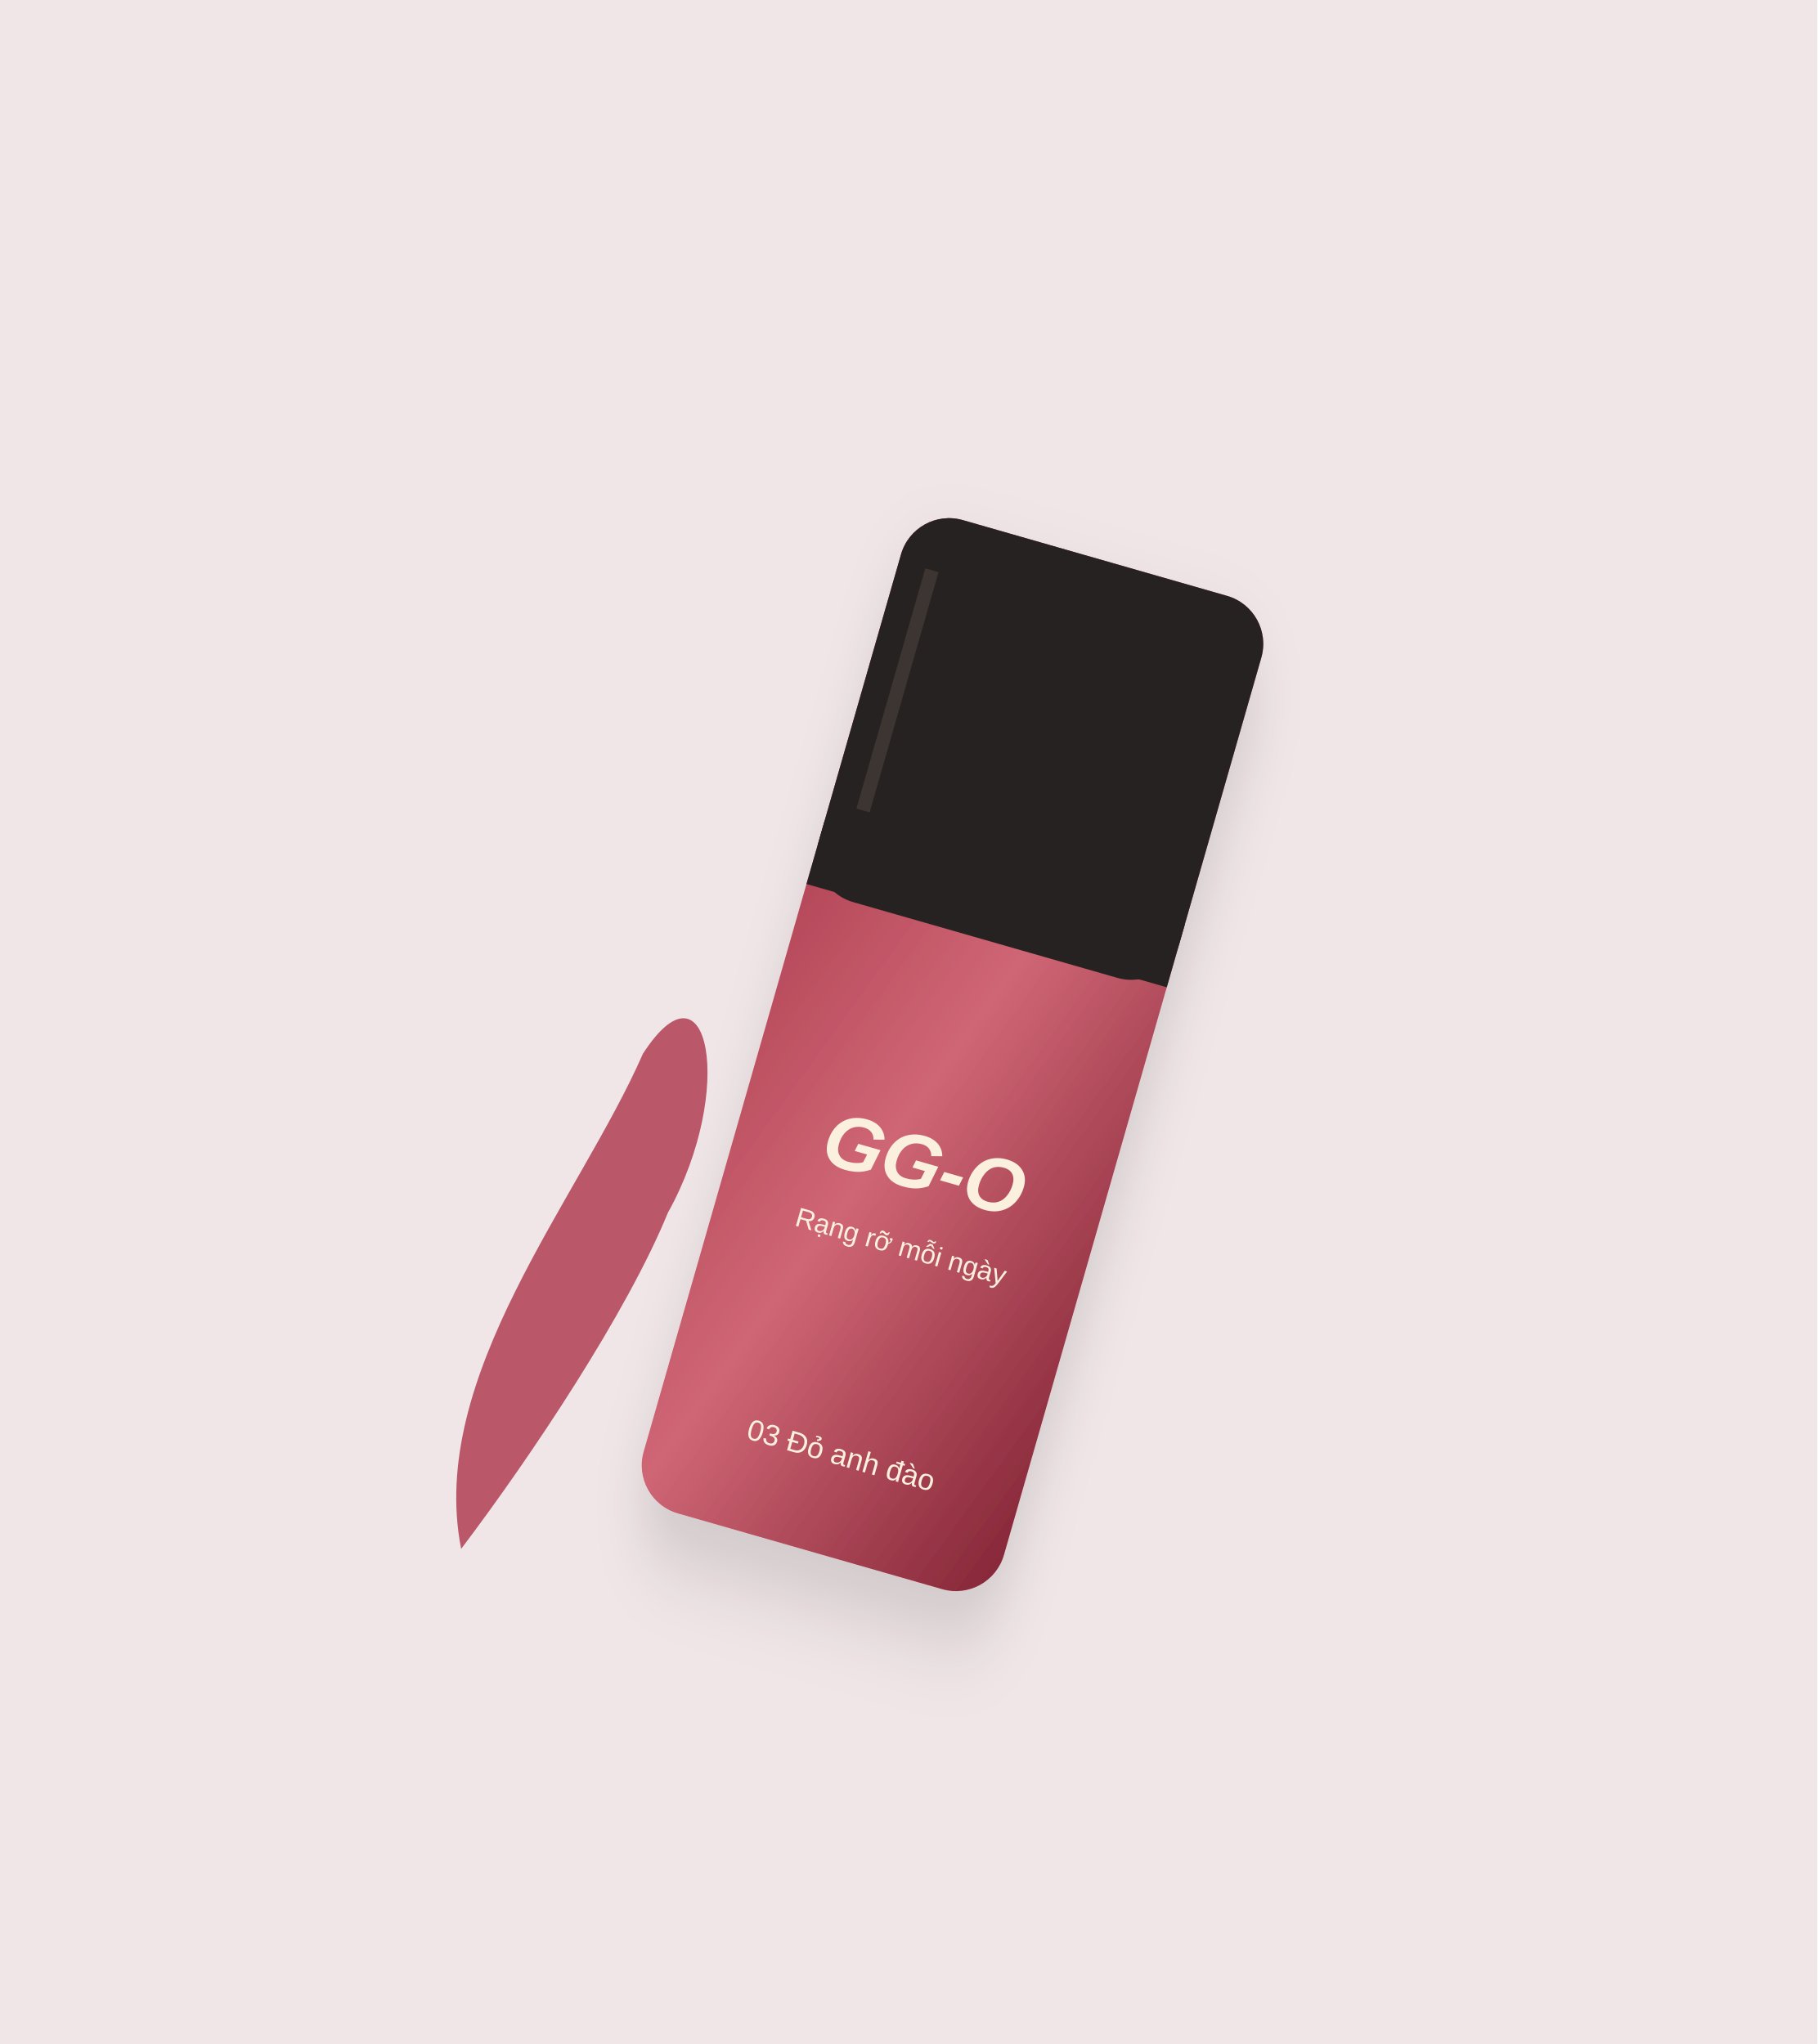
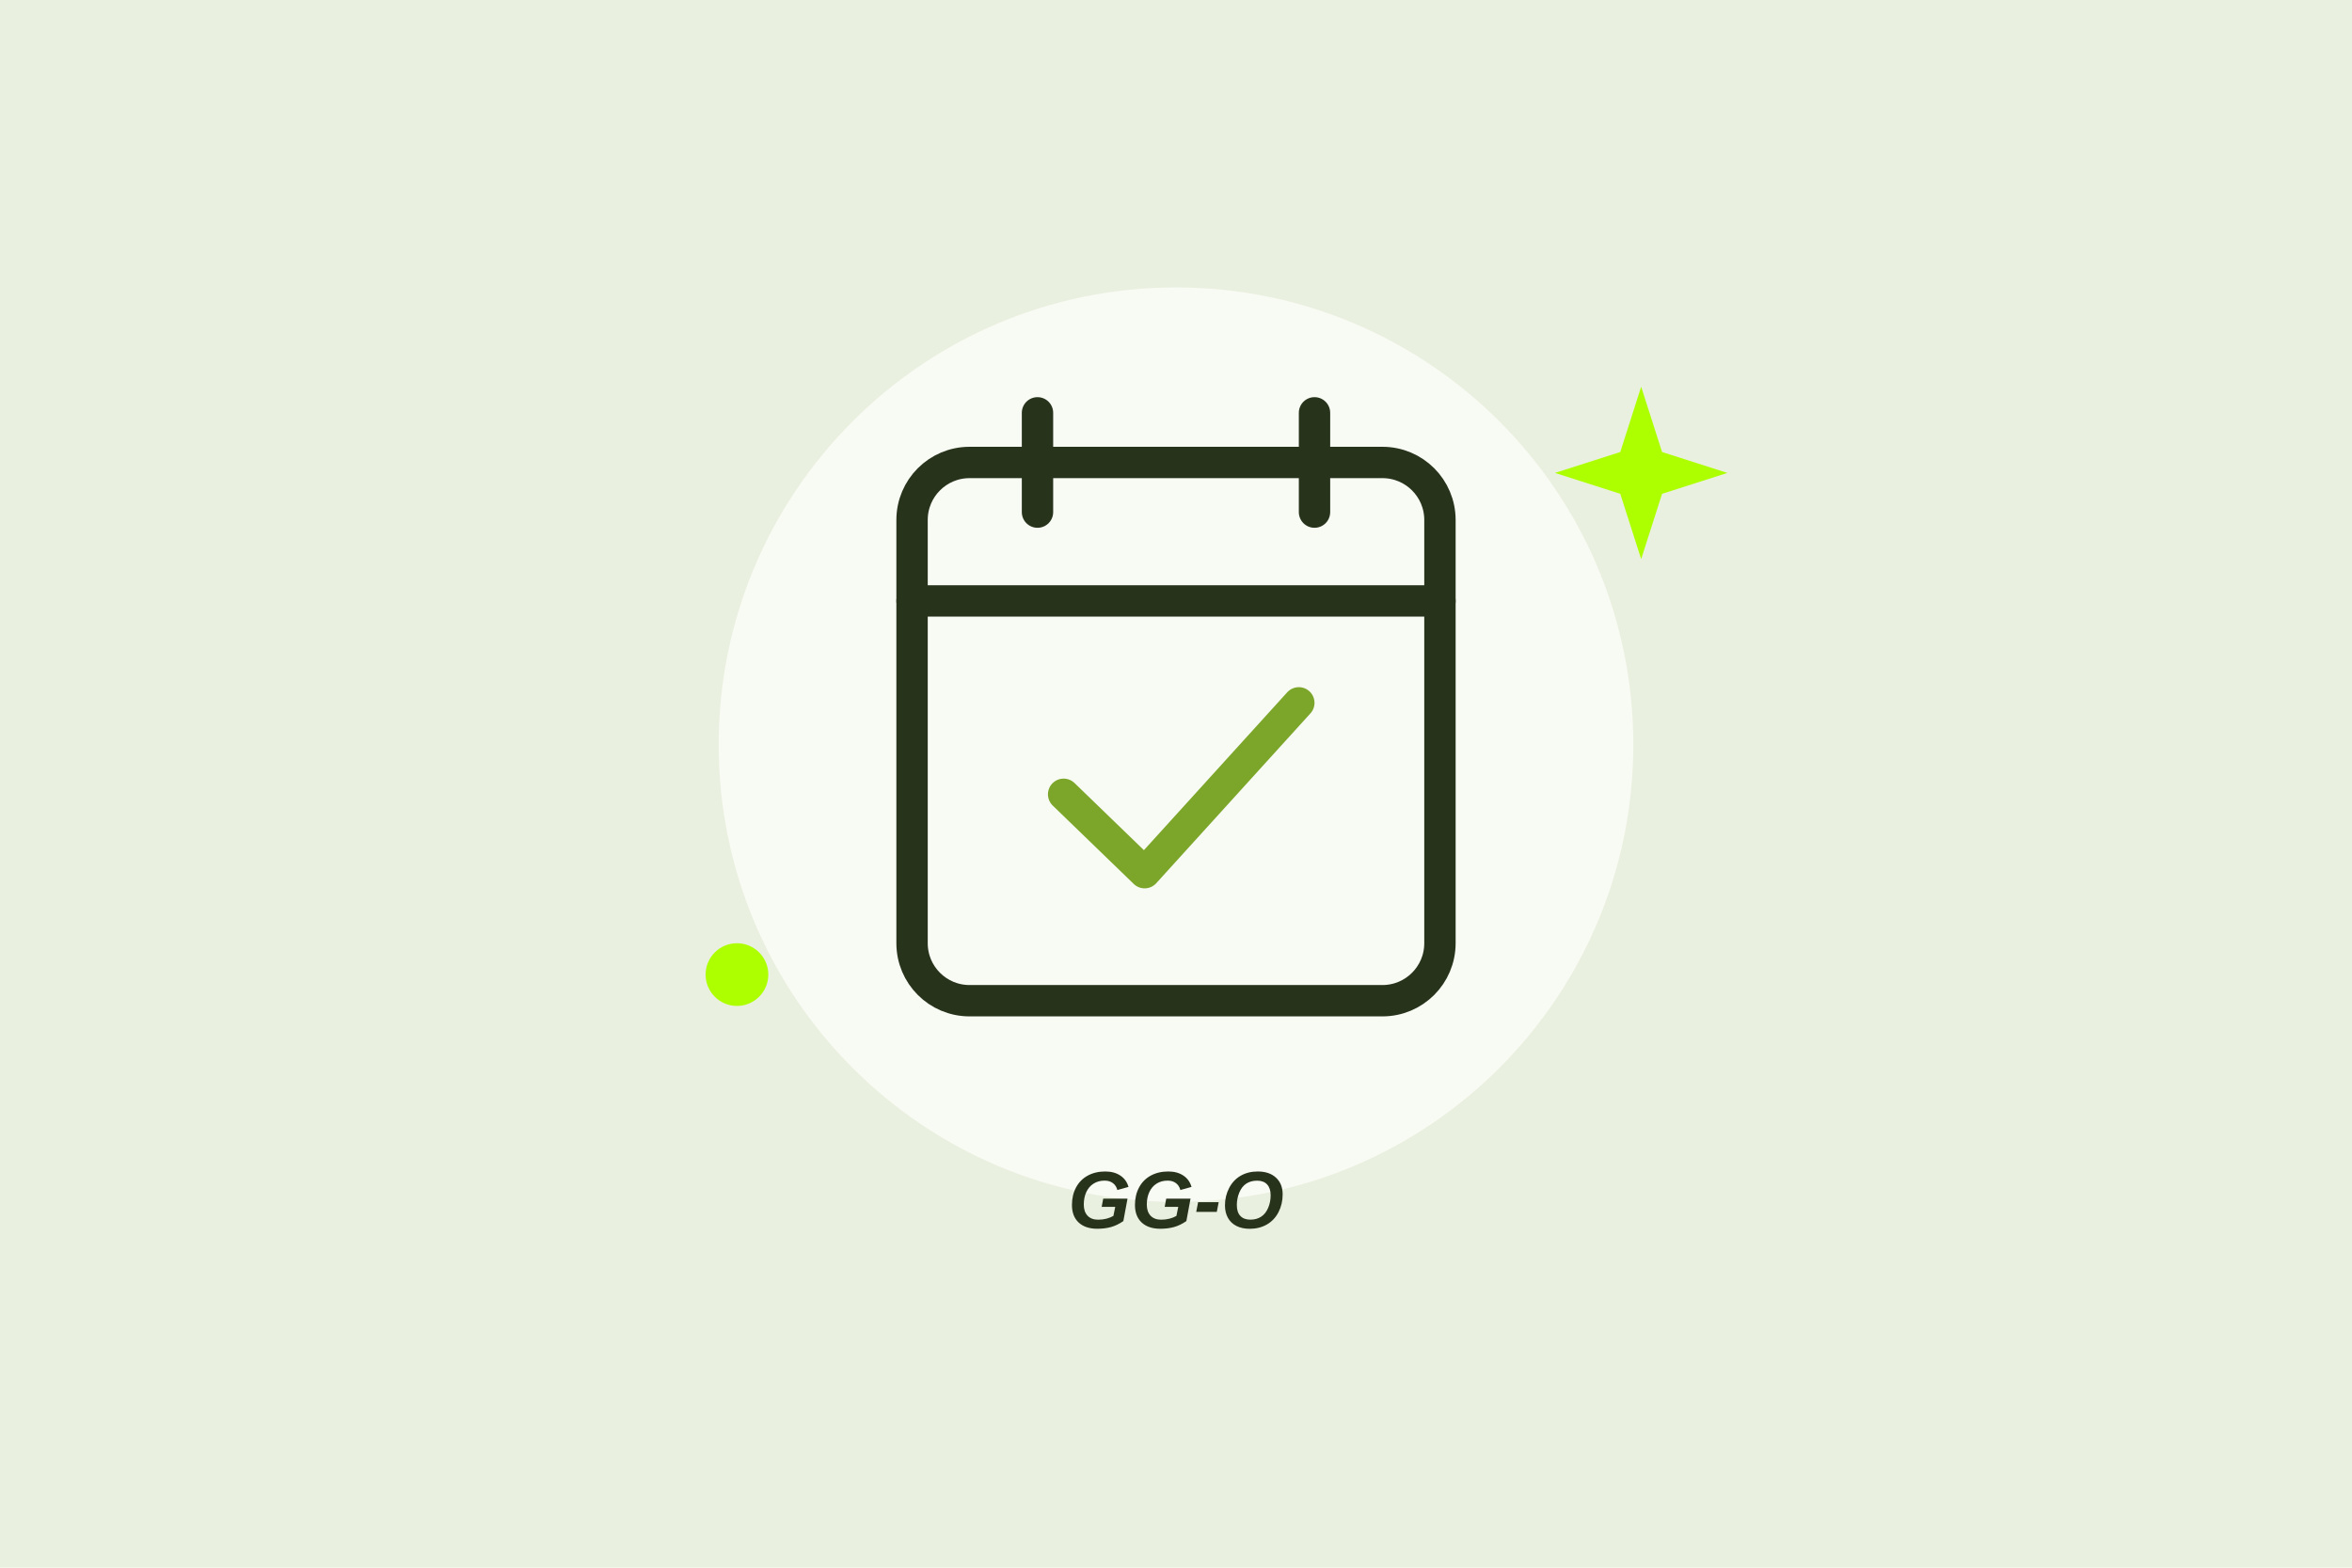
- <svg xmlns="http://www.w3.org/2000/svg" width="800" height="900" viewBox="0 0 800 900">
-   <defs>
-     <filter id="shadow" x="-50%" y="-50%" width="200%" height="200%">
-       <feDropShadow dx="4" dy="20" stdDeviation="15" flood-opacity=".13" />
-     </filter>
-     <linearGradient id="canvas" x2="1" y2="1">
-       <stop stop-color="#e6dfce" />
-       <stop offset=".5" stop-color="#f3efdf" />
-       <stop offset="1" stop-color="#d5cbb9" />
-     </linearGradient>
-     <linearGradient id="black">
-       <stop stop-color="#353632" />
-       <stop offset=".5" stop-color="#171915" />
-       <stop offset="1" stop-color="#373832" />
-     </linearGradient>
-     <linearGradient id="pink" x2="1" y2="1">
-       <stop stop-color="#a63749" />
-       <stop offset=".5" stop-color="#cf6675" />
-       <stop offset="1" stop-color="#852637" />
-     </linearGradient>
-   </defs>
-   <rect width="800" height="900" fill="#f0e6e8" />
-   <g transform="rotate(16 400 450)" filter="url(#shadow)">
-     <rect x="340" y="231" width="165" height="455" rx="22" fill="url(#pink)" />
-     <rect x="340" y="231" width="165" height="175" rx="22" fill="#282320" />
-     <rect x="340" y="375" width="165" height="29" fill="#282320" />
-     <path d="M355 256v110" stroke="#544842" stroke-width="6" opacity=".5" />
-     <text x="424" y="520" text-anchor="middle" font-family="Arial,sans-serif" font-style="italic" font-size="34" font-weight="900" fill="#fbefdd">GG-O</text>
-     <text x="424" y="550" text-anchor="middle" font-family="Arial" font-size="12" fill="#fbefdd" textLength="132" lengthAdjust="spacingAndGlyphs">Rạng rỡ mỗi ngày</text>
-     <text x="424" y="646" text-anchor="middle" font-family="Arial" font-size="13" fill="#fbefdd" textLength="132" lengthAdjust="spacingAndGlyphs">03 Đỏ anh đào</text>
+ <svg xmlns="http://www.w3.org/2000/svg" width="900" height="600" viewBox="0 0 900 600">
+   <rect width="900" height="600" fill="#eaf0df" />
+   <circle cx="450" cy="285" r="175" fill="#f8faf4" />
+   <g fill="none" stroke="#28331c" stroke-width="12" stroke-linecap="round" stroke-linejoin="round">
+     <rect x="349" y="177" width="202" height="206" rx="22" />
+     <path d="M349 230h202M397 158v38M503 158v38" />
+     <path d="m407 304 31 30 59-65" stroke="#7ca629" />
  </g>
-   <path d="M203 682c-15-76 52-154 80-218 29-45 41 16 11 70-18 44-60 107-91 148Z" fill="#ac3349" opacity=".8" />
+   <path d="m628 148 8 25 25 8-25 8-8 25-8-25-25-8 25-8Z" fill="#adff00" />
+   <circle cx="282" cy="373" r="12" fill="#adff00" />
+   <text x="450" y="470" text-anchor="middle" font-family="Arial,sans-serif" font-size="31" font-weight="900" font-style="italic" fill="#28331c">GG-O</text>
</svg>
